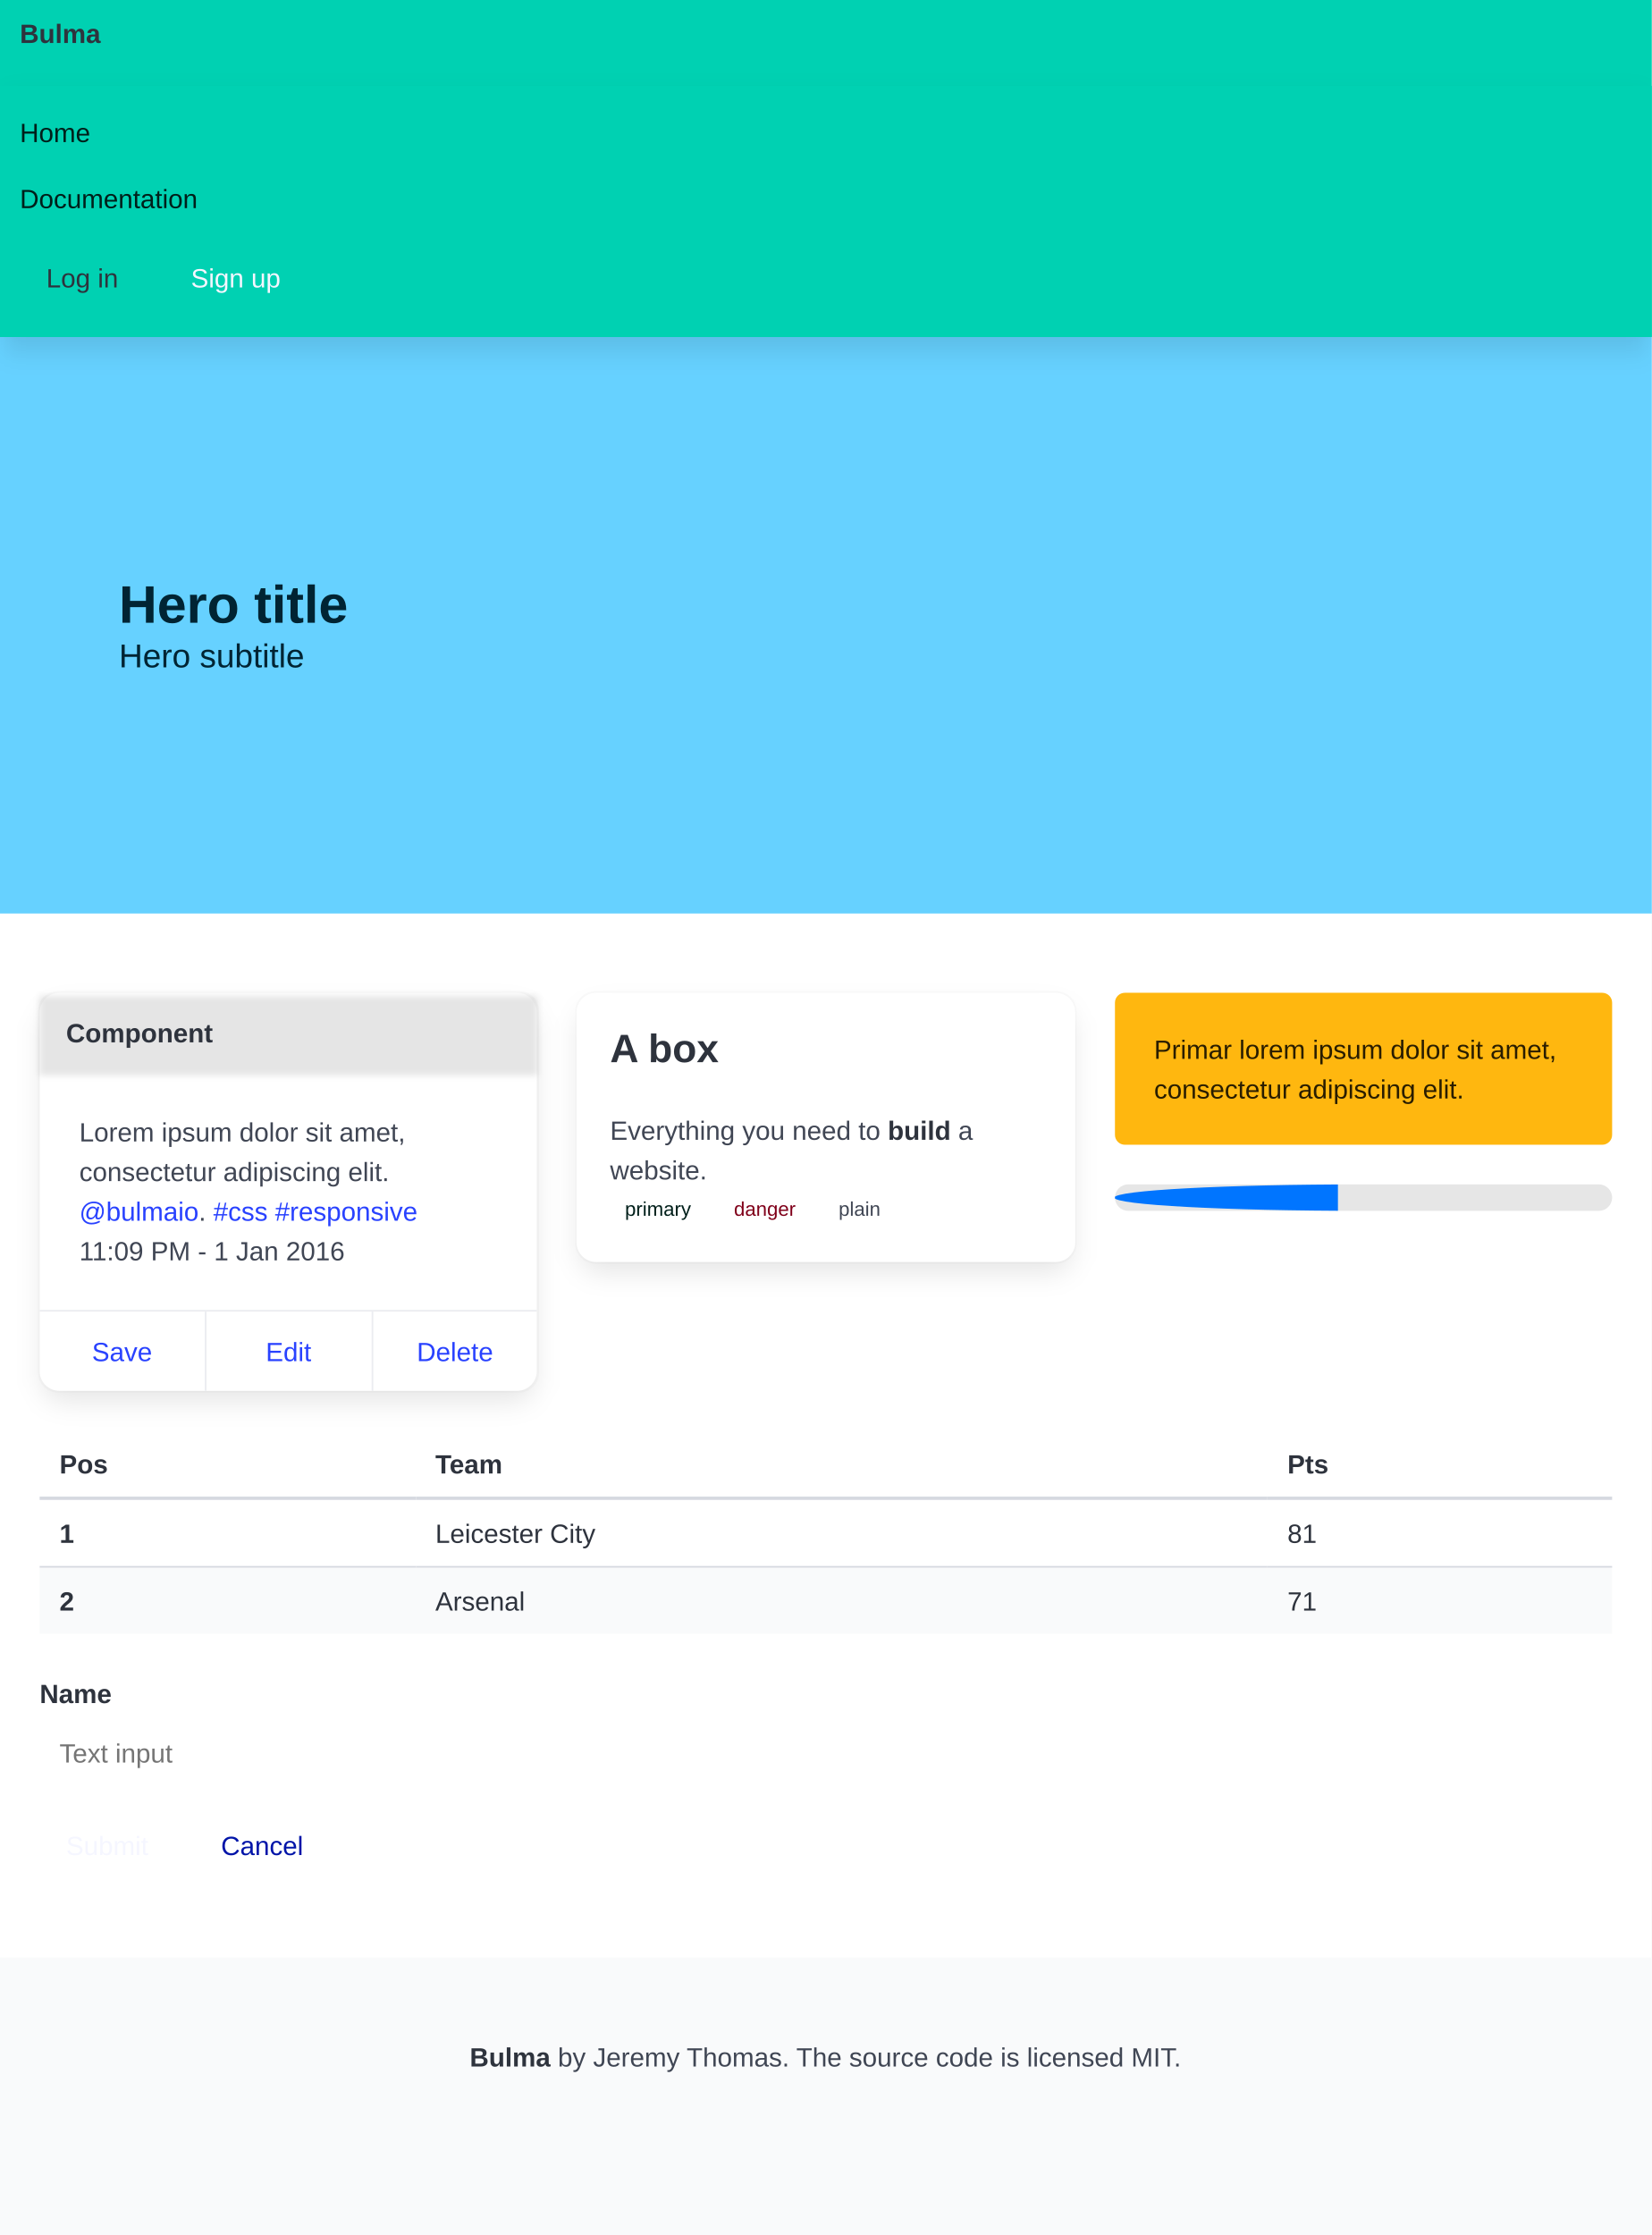
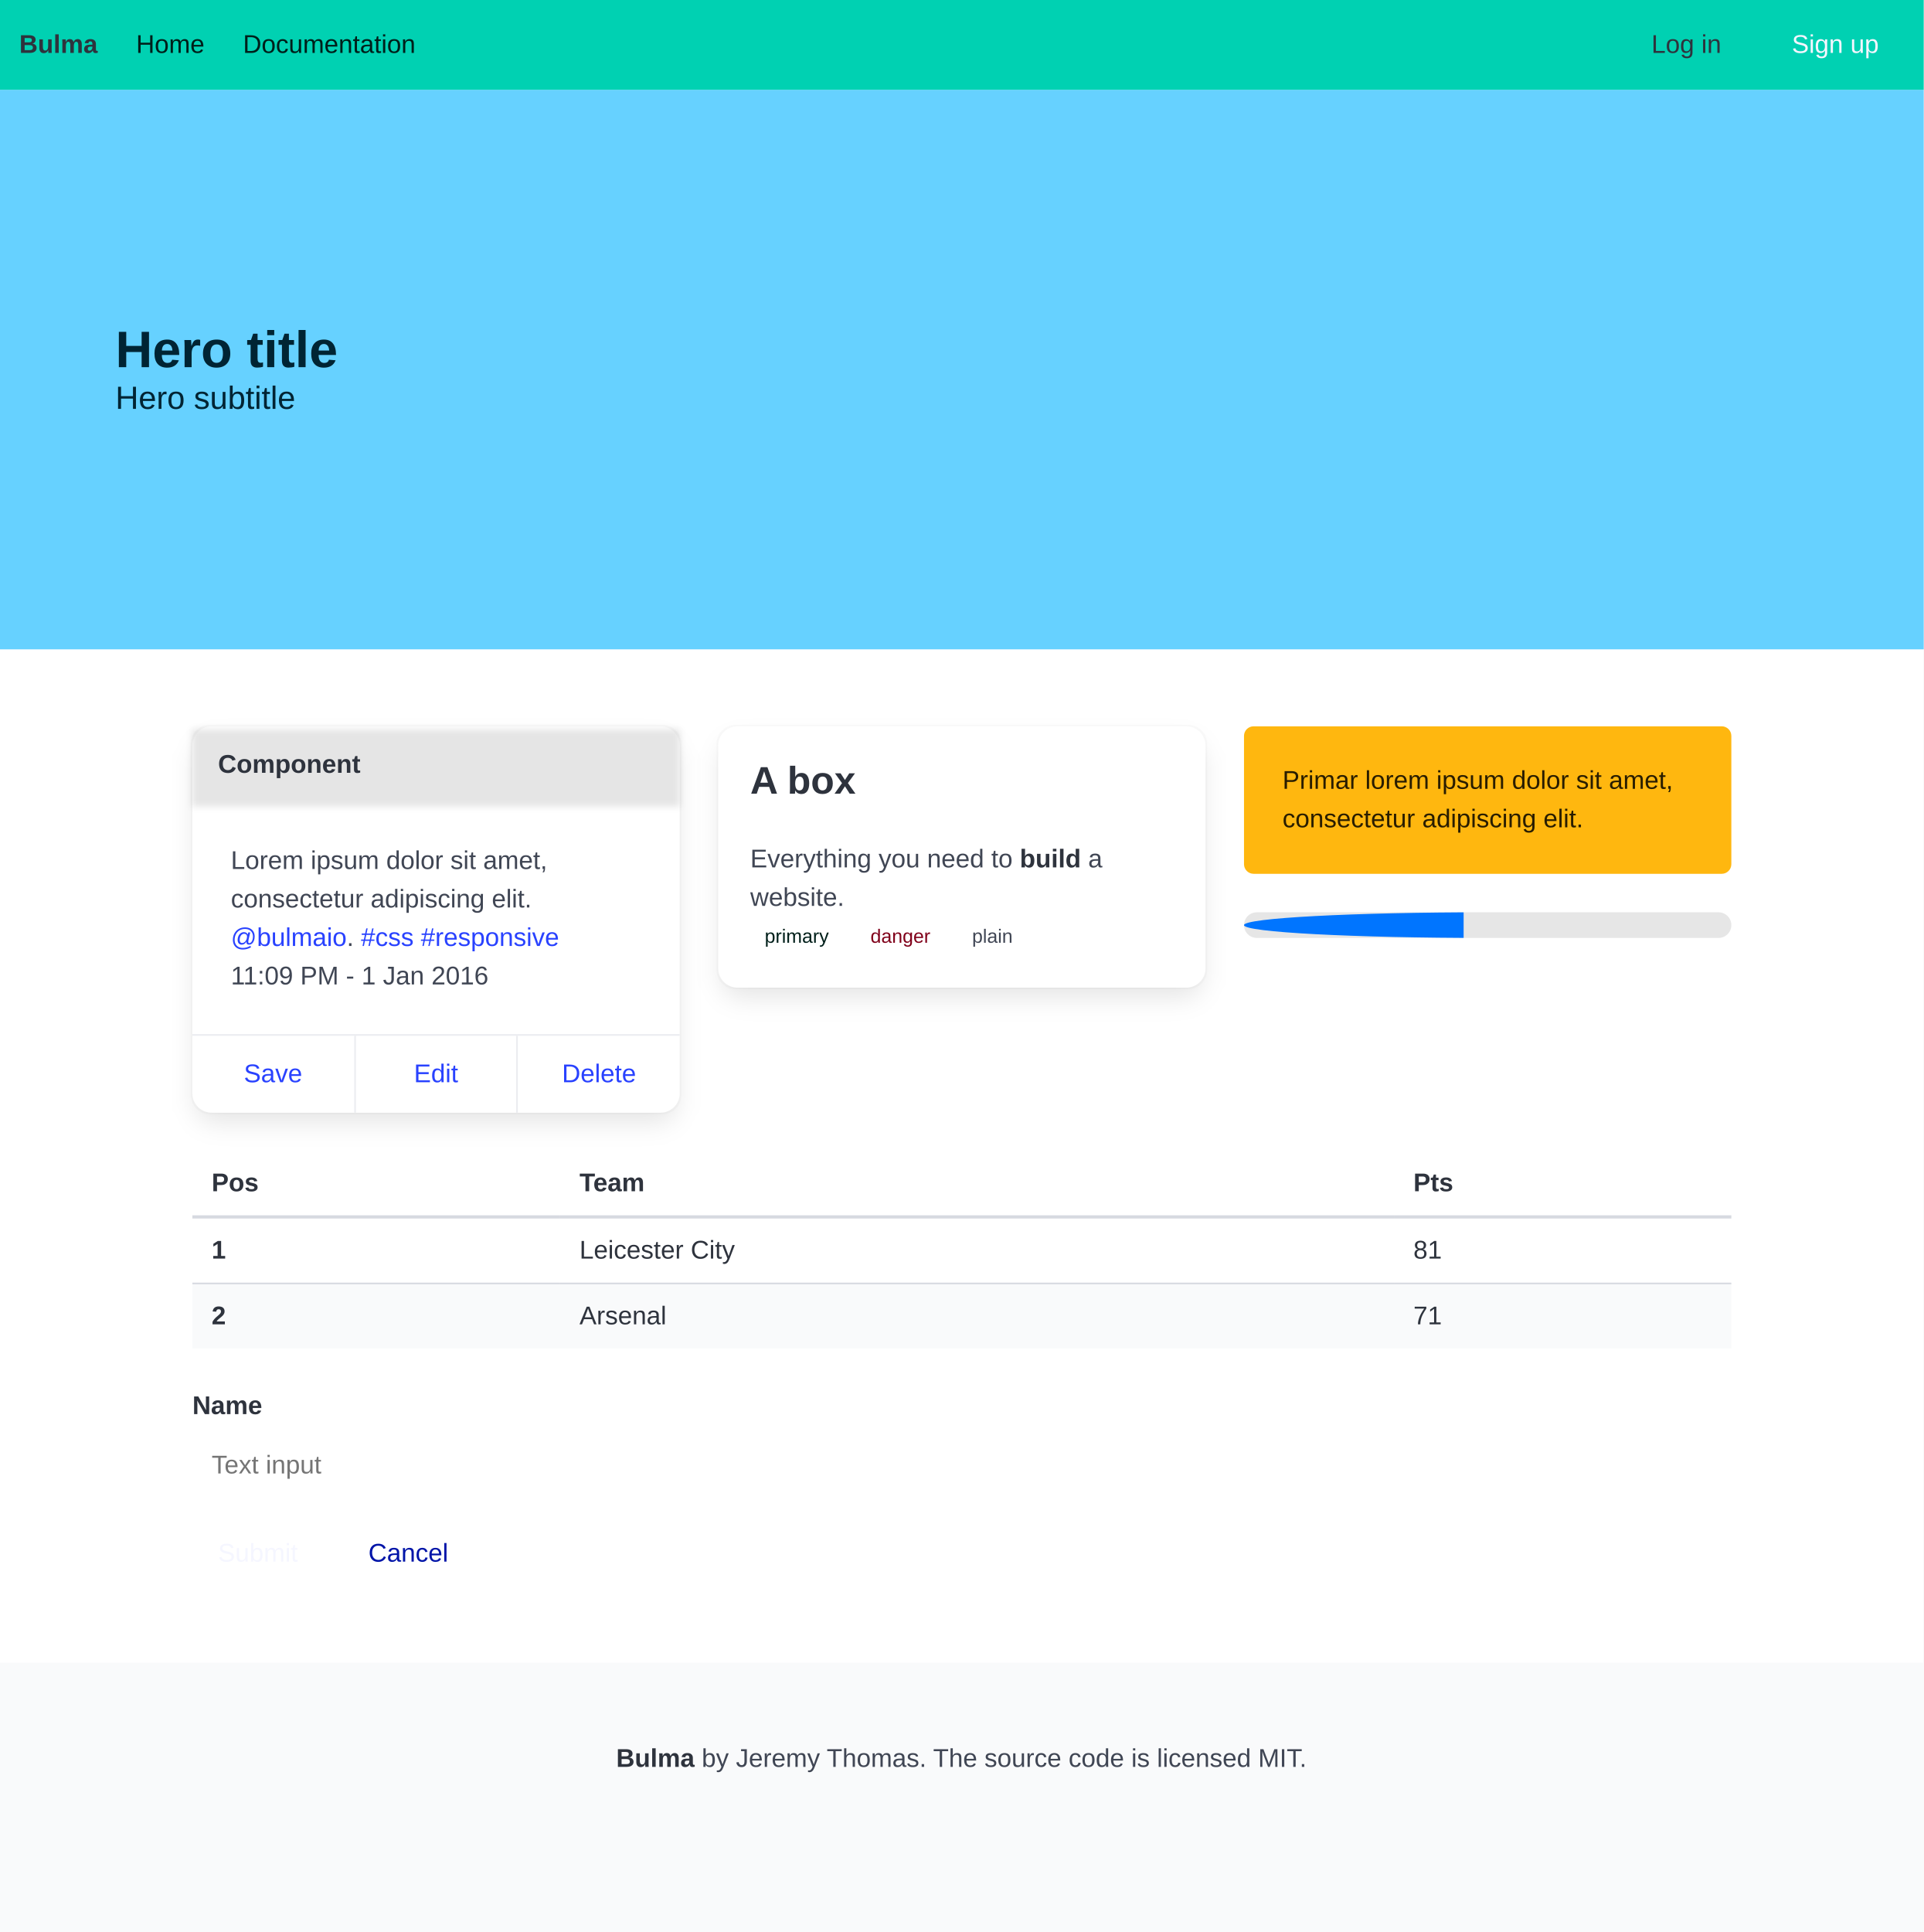
- <svg xmlns="http://www.w3.org/2000/svg" width="1000" height="1353" viewBox="0 0 1000 1353">
+ <svg xmlns="http://www.w3.org/2000/svg" width="1200" height="1205" viewBox="0 0 1200 1205">
  <rect width="100%" height="100%" fill="#ffffff" />
-   <rect x="0" y="204" width="1000" height="349" rx="0" fill="#66d1ff" fill-opacity="1" />
-   <text x="72" y="377" letter-spacing="0" font-family="Liberation Sans, sans-serif" font-size="32" font-weight="800" font-style="normal" fill="#002433" fill-opacity="1" xml:space="preserve">Hero title</text>
-   <text x="72" y="404" letter-spacing="0" font-family="Liberation Sans, sans-serif" font-size="20" font-weight="400" font-style="normal" fill="#002433" fill-opacity="1" xml:space="preserve">Hero subtitle</text>
+   <rect x="0" y="56" width="1200" height="349" rx="0" fill="#66d1ff" fill-opacity="1" />
+   <text x="72" y="229" letter-spacing="0" font-family="Liberation Sans, sans-serif" font-size="32" font-weight="800" font-style="normal" fill="#002433" fill-opacity="1" xml:space="preserve">Hero title</text>
+   <text x="72" y="255" letter-spacing="0" font-family="Liberation Sans, sans-serif" font-size="20" font-weight="400" font-style="normal" fill="#002433" fill-opacity="1" xml:space="preserve">Hero subtitle</text>
  <defs>
    <filter id="s1" x="-50%" y="-50%" width="200%" height="200%">
      <feGaussianBlur stdDeviation="8" />
    </filter>
  </defs>
-   <rect x="26" y="611" width="297.333" height="237" rx="12" fill="#090a0c" fill-opacity="0.102" filter="url(#s1)" />
+   <rect x="122" y="463" width="300" height="237" rx="12" fill="#090a0c" fill-opacity="0.102" filter="url(#s1)" />
  <defs>
    <filter id="s2" x="-50%" y="-50%" width="200%" height="200%">
      <feGaussianBlur stdDeviation="0" />
    </filter>
  </defs>
-   <rect x="23" y="600" width="303.333" height="243" rx="12" fill="#090a0c" fill-opacity="0.02" filter="url(#s2)" />
-   <rect x="24" y="601" width="301" height="241" rx="12" fill="#ffffff" fill-opacity="1" />
+   <rect x="119" y="452" width="306" height="243" rx="12" fill="#090a0c" fill-opacity="0.02" filter="url(#s2)" />
+   <rect x="120" y="453" width="304" height="241" rx="12" fill="#ffffff" fill-opacity="1" />
  <defs>
    <filter id="s3" x="-50%" y="-50%" width="200%" height="200%">
      <feGaussianBlur stdDeviation="2" />
    </filter>
  </defs>
-   <rect x="24" y="603" width="301.333" height="48" rx="0" fill="#090a0c" fill-opacity="0.102" filter="url(#s3)" />
-   <text x="40" y="631" letter-spacing="0" font-family="Liberation Sans, sans-serif" font-size="16" font-weight="700" font-style="normal" fill="#2e333d" fill-opacity="1" xml:space="preserve">Component</text>
-   <text x="48" y="691" letter-spacing="0" font-family="Liberation Sans, sans-serif" font-size="16" font-weight="400" font-style="normal" fill="#404654" fill-opacity="1" xml:space="preserve">Lorem ipsum dolor sit amet,</text>
-   <text x="48" y="715" letter-spacing="0" font-family="Liberation Sans, sans-serif" font-size="16" font-weight="400" font-style="normal" fill="#404654" fill-opacity="1" xml:space="preserve">consectetur adipiscing elit.</text>
+   <rect x="120" y="455" width="304" height="48" rx="0" fill="#090a0c" fill-opacity="0.102" filter="url(#s3)" />
+   <text x="136" y="482" letter-spacing="0" font-family="Liberation Sans, sans-serif" font-size="16" font-weight="700" font-style="normal" fill="#2e333d" fill-opacity="1" xml:space="preserve">Component</text>
+   <text x="144" y="542" letter-spacing="0" font-family="Liberation Sans, sans-serif" font-size="16" font-weight="400" font-style="normal" fill="#404654" fill-opacity="1" xml:space="preserve">Lorem ipsum dolor sit amet,</text>
+   <text x="144" y="566" letter-spacing="0" font-family="Liberation Sans, sans-serif" font-size="16" font-weight="400" font-style="normal" fill="#404654" fill-opacity="1" xml:space="preserve">consectetur adipiscing elit.</text>
  <a href="#">
-     <text x="48" y="739" letter-spacing="0" font-family="Liberation Sans, sans-serif" font-size="16" font-weight="400" font-style="normal" fill="#2942ff" fill-opacity="1" xml:space="preserve">@bulmaio</text>
+     <text x="144" y="590" letter-spacing="0" font-family="Liberation Sans, sans-serif" font-size="16" font-weight="400" font-style="normal" fill="#2942ff" fill-opacity="1" xml:space="preserve">@bulmaio</text>
  </a>
-   <text x="120.273" y="739" letter-spacing="0" font-family="Liberation Sans, sans-serif" font-size="16" font-weight="400" font-style="normal" fill="#404654" fill-opacity="1" xml:space="preserve">.</text>
+   <text x="216.273" y="590" letter-spacing="0" font-family="Liberation Sans, sans-serif" font-size="16" font-weight="400" font-style="normal" fill="#404654" fill-opacity="1" xml:space="preserve">.</text>
  <a href="#">
-     <text x="129.164" y="739" letter-spacing="0" font-family="Liberation Sans, sans-serif" font-size="16" font-weight="400" font-style="normal" fill="#2942ff" fill-opacity="1" xml:space="preserve">#css</text>
+     <text x="225.164" y="590" letter-spacing="0" font-family="Liberation Sans, sans-serif" font-size="16" font-weight="400" font-style="normal" fill="#2942ff" fill-opacity="1" xml:space="preserve">#css</text>
  </a>
  <a href="#">
-     <text x="166.508" y="739" letter-spacing="0" font-family="Liberation Sans, sans-serif" font-size="16" font-weight="400" font-style="normal" fill="#2942ff" fill-opacity="1" xml:space="preserve">#responsive</text>
+     <text x="262.508" y="590" letter-spacing="0" font-family="Liberation Sans, sans-serif" font-size="16" font-weight="400" font-style="normal" fill="#2942ff" fill-opacity="1" xml:space="preserve">#responsive</text>
  </a>
-   <text x="48" y="763" letter-spacing="0" font-family="Liberation Sans, sans-serif" font-size="16" font-weight="400" font-style="normal" fill="#404654" fill-opacity="1" xml:space="preserve">11:09 PM - 1 Jan 2016</text>
-   <polygon points="24,793 325,793 325,794 24,794" fill="#ebecf0" fill-opacity="1" />
-   <polygon points="125,794 125,842 124,842 124,794" fill="#ebecf0" fill-opacity="1" />
+   <text x="144" y="614" letter-spacing="0" font-family="Liberation Sans, sans-serif" font-size="16" font-weight="400" font-style="normal" fill="#404654" fill-opacity="1" xml:space="preserve">11:09 PM - 1 Jan 2016</text>
+   <polygon points="120,645 424,645 424,646 120,646" fill="#ebecf0" fill-opacity="1" />
+   <polygon points="222,646 222,694 221,694 221,646" fill="#ebecf0" fill-opacity="1" />
  <a href="#">
-     <text x="55.655" y="824" letter-spacing="0" font-family="Liberation Sans, sans-serif" font-size="16" font-weight="400" font-style="normal" fill="#2942ff" fill-opacity="1" xml:space="preserve">Save</text>
+     <text x="152.099" y="675" letter-spacing="0" font-family="Liberation Sans, sans-serif" font-size="16" font-weight="400" font-style="normal" fill="#2942ff" fill-opacity="1" xml:space="preserve">Save</text>
  </a>
-   <polygon points="226,794 226,842 225,842 225,794" fill="#ebecf0" fill-opacity="1" />
+   <polygon points="323,646 323,694 322,694 322,646" fill="#ebecf0" fill-opacity="1" />
  <a href="#">
-     <text x="160.882" y="824" letter-spacing="0" font-family="Liberation Sans, sans-serif" font-size="16" font-weight="400" font-style="normal" fill="#2942ff" fill-opacity="1" xml:space="preserve">Edit</text>
+     <text x="258.215" y="675" letter-spacing="0" font-family="Liberation Sans, sans-serif" font-size="16" font-weight="400" font-style="normal" fill="#2942ff" fill-opacity="1" xml:space="preserve">Edit</text>
  </a>
  <a href="#">
-     <text x="252.319" y="824" letter-spacing="0" font-family="Liberation Sans, sans-serif" font-size="16" font-weight="400" font-style="normal" fill="#2942ff" fill-opacity="1" xml:space="preserve">Delete</text>
+     <text x="350.542" y="675" letter-spacing="0" font-family="Liberation Sans, sans-serif" font-size="16" font-weight="400" font-style="normal" fill="#2942ff" fill-opacity="1" xml:space="preserve">Delete</text>
  </a>
  <defs>
    <filter id="s4" x="-50%" y="-50%" width="200%" height="200%">
      <feGaussianBlur stdDeviation="8" />
    </filter>
  </defs>
-   <rect x="351.333" y="611" width="297.333" height="159" rx="12" fill="#090a0c" fill-opacity="0.102" filter="url(#s4)" />
+   <rect x="450" y="463" width="300" height="159" rx="12" fill="#090a0c" fill-opacity="0.102" filter="url(#s4)" />
  <defs>
    <filter id="s5" x="-50%" y="-50%" width="200%" height="200%">
      <feGaussianBlur stdDeviation="0" />
    </filter>
  </defs>
-   <rect x="348.333" y="600" width="303.333" height="165" rx="12" fill="#090a0c" fill-opacity="0.02" filter="url(#s5)" />
-   <rect x="349" y="601" width="302" height="163" rx="12" fill="#ffffff" fill-opacity="1" />
-   <text x="369.333" y="643" letter-spacing="0" font-family="Liberation Sans, sans-serif" font-size="24" font-weight="800" font-style="normal" fill="#2e333d" fill-opacity="1" xml:space="preserve">A box</text>
-   <text x="369.333" y="690" letter-spacing="0" font-family="Liberation Sans, sans-serif" font-size="16" font-weight="400" font-style="normal" fill="#404654" fill-opacity="1" xml:space="preserve">Everything you need to</text>
-   <text x="537.443" y="690" letter-spacing="0" font-family="Liberation Sans, sans-serif" font-size="16" font-weight="600" font-style="normal" fill="#2e333d" fill-opacity="1" xml:space="preserve">build</text>
-   <text x="580.099" y="690" letter-spacing="0" font-family="Liberation Sans, sans-serif" font-size="16" font-weight="400" font-style="normal" fill="#404654" fill-opacity="1" xml:space="preserve">a</text>
-   <text x="369.333" y="714" letter-spacing="0" font-family="Liberation Sans, sans-serif" font-size="16" font-weight="400" font-style="normal" fill="#404654" fill-opacity="1" xml:space="preserve">website.</text>
-   <text x="378.333" y="736" letter-spacing="0" font-family="Liberation Sans, sans-serif" font-size="12" font-weight="400" font-style="normal" fill="#001f1a" fill-opacity="1" xml:space="preserve">primary</text>
-   <text x="444.335" y="736" letter-spacing="0" font-family="Liberation Sans, sans-serif" font-size="12" font-weight="400" font-style="normal" fill="#80001a" fill-opacity="1" xml:space="preserve">danger</text>
-   <text x="507.701" y="736" letter-spacing="0" font-family="Liberation Sans, sans-serif" font-size="12" font-weight="400" font-style="normal" fill="#404654" fill-opacity="1" xml:space="preserve">plain</text>
-   <rect x="675" y="601" width="301" height="92" rx="6" fill="#ffb70f" fill-opacity="1" />
-   <text x="698.667" y="641" letter-spacing="0" font-family="Liberation Sans, sans-serif" font-size="16" font-weight="400" font-style="normal" fill="#291d00" fill-opacity="1" xml:space="preserve">Primar lorem ipsum dolor sit amet,</text>
-   <text x="698.667" y="665" letter-spacing="0" font-family="Liberation Sans, sans-serif" font-size="16" font-weight="400" font-style="normal" fill="#291d00" fill-opacity="1" xml:space="preserve">consectetur adipiscing elit.</text>
-   <rect x="675" y="717" width="301" height="16" rx="8" fill="#e6e6e6" fill-opacity="1" />
+   <rect x="447" y="452" width="306" height="165" rx="12" fill="#090a0c" fill-opacity="0.02" filter="url(#s5)" />
+   <rect x="448" y="453" width="304" height="163" rx="12" fill="#ffffff" fill-opacity="1" />
+   <text x="468" y="495" letter-spacing="0" font-family="Liberation Sans, sans-serif" font-size="24" font-weight="800" font-style="normal" fill="#2e333d" fill-opacity="1" xml:space="preserve">A box</text>
+   <text x="468" y="541" letter-spacing="0" font-family="Liberation Sans, sans-serif" font-size="16" font-weight="400" font-style="normal" fill="#404654" fill-opacity="1" xml:space="preserve">Everything you need to</text>
+   <text x="636.109" y="541" letter-spacing="0" font-family="Liberation Sans, sans-serif" font-size="16" font-weight="600" font-style="normal" fill="#2e333d" fill-opacity="1" xml:space="preserve">build</text>
+   <text x="678.766" y="541" letter-spacing="0" font-family="Liberation Sans, sans-serif" font-size="16" font-weight="400" font-style="normal" fill="#404654" fill-opacity="1" xml:space="preserve">a</text>
+   <text x="468" y="565" letter-spacing="0" font-family="Liberation Sans, sans-serif" font-size="16" font-weight="400" font-style="normal" fill="#404654" fill-opacity="1" xml:space="preserve">website.</text>
+   <text x="477" y="588" letter-spacing="0" font-family="Liberation Sans, sans-serif" font-size="12" font-weight="400" font-style="normal" fill="#001f1a" fill-opacity="1" xml:space="preserve">primary</text>
+   <text x="543.002" y="588" letter-spacing="0" font-family="Liberation Sans, sans-serif" font-size="12" font-weight="400" font-style="normal" fill="#80001a" fill-opacity="1" xml:space="preserve">danger</text>
+   <text x="606.367" y="588" letter-spacing="0" font-family="Liberation Sans, sans-serif" font-size="12" font-weight="400" font-style="normal" fill="#404654" fill-opacity="1" xml:space="preserve">plain</text>
+   <rect x="776" y="453" width="304" height="92" rx="6" fill="#ffb70f" fill-opacity="1" />
+   <text x="800" y="492" letter-spacing="0" font-family="Liberation Sans, sans-serif" font-size="16" font-weight="400" font-style="normal" fill="#291d00" fill-opacity="1" xml:space="preserve">Primar lorem ipsum dolor sit amet,</text>
+   <text x="800" y="516" letter-spacing="0" font-family="Liberation Sans, sans-serif" font-size="16" font-weight="400" font-style="normal" fill="#291d00" fill-opacity="1" xml:space="preserve">consectetur adipiscing elit.</text>
+   <rect x="776" y="569" width="304" height="16" rx="8" fill="#e6e6e6" fill-opacity="1" />
  <clipPath id="c6">
-     <rect x="674.667" y="717" width="301.333" height="16" rx="9999" />
+     <rect x="776" y="569" width="304" height="16" rx="9999" />
  </clipPath>
  <g clip-path="url(#c6)">
-     <rect x="675" y="717" width="135" height="16" rx="0" fill="#0075ff" fill-opacity="1" />
+     <rect x="776" y="569" width="137" height="16" rx="0" fill="#0075ff" fill-opacity="1" />
  </g>
-   <rect x="24" y="866" width="952" height="123" rx="0" fill="#ffffff" fill-opacity="1" />
-   <rect x="24" y="949" width="952" height="40" rx="0" fill="#f9fafb" fill-opacity="1" />
-   <polygon points="24,908 252,908 252,906 24,906" fill="#d6d9e0" fill-opacity="1" />
-   <text x="36" y="892" letter-spacing="0" font-family="Liberation Sans, sans-serif" font-size="16" font-weight="700" font-style="normal" fill="#2e333d" fill-opacity="1" xml:space="preserve">Pos</text>
-   <polygon points="252,908 767,908 767,906 252,906" fill="#d6d9e0" fill-opacity="1" />
-   <text x="263.56" y="892" letter-spacing="0" font-family="Liberation Sans, sans-serif" font-size="16" font-weight="700" font-style="normal" fill="#2e333d" fill-opacity="1" xml:space="preserve">Team</text>
-   <polygon points="767,908 976,908 976,906 767,906" fill="#d6d9e0" fill-opacity="1" />
-   <text x="779.403" y="892" letter-spacing="0" font-family="Liberation Sans, sans-serif" font-size="16" font-weight="700" font-style="normal" fill="#2e333d" fill-opacity="1" xml:space="preserve">Pts</text>
-   <polygon points="24,949 252,949 252,948 24,948" fill="#d6d9e0" fill-opacity="1" />
-   <text x="36" y="934" letter-spacing="0" font-family="Liberation Sans, sans-serif" font-size="16" font-weight="700" font-style="normal" fill="#2e333d" fill-opacity="1" xml:space="preserve">1</text>
-   <polygon points="252,949 767,949 767,948 252,948" fill="#d6d9e0" fill-opacity="1" />
-   <text x="263.56" y="934" letter-spacing="0" font-family="Liberation Sans, sans-serif" font-size="16" font-weight="400" font-style="normal" fill="#2e333d" fill-opacity="1" xml:space="preserve">Leicester City</text>
-   <polygon points="767,949 976,949 976,948 767,948" fill="#d6d9e0" fill-opacity="1" />
-   <text x="779.403" y="934" letter-spacing="0" font-family="Liberation Sans, sans-serif" font-size="16" font-weight="400" font-style="normal" fill="#2e333d" fill-opacity="1" xml:space="preserve">81</text>
-   <text x="36" y="975" letter-spacing="0" font-family="Liberation Sans, sans-serif" font-size="16" font-weight="700" font-style="normal" fill="#2e333d" fill-opacity="1" xml:space="preserve">2</text>
-   <text x="263.56" y="975" letter-spacing="0" font-family="Liberation Sans, sans-serif" font-size="16" font-weight="400" font-style="normal" fill="#2e333d" fill-opacity="1" xml:space="preserve">Arsenal</text>
-   <text x="779.403" y="975" letter-spacing="0" font-family="Liberation Sans, sans-serif" font-size="16" font-weight="400" font-style="normal" fill="#2e333d" fill-opacity="1" xml:space="preserve">71</text>
-   <text x="24" y="1031" letter-spacing="0" font-family="Liberation Sans, sans-serif" font-size="16" font-weight="600" font-style="normal" fill="#2e333d" fill-opacity="1" xml:space="preserve">Name</text>
-   <rect x="24" y="1045" width="237" height="40" rx="6" fill="#ffffff" fill-opacity="1" />
-   <rect x="24.5" y="1045.5" width="236" height="39" rx="5.5" fill="none" stroke="#000000" stroke-opacity="0" stroke-width="1" />
+   <rect x="120" y="718" width="960" height="123" rx="0" fill="#ffffff" fill-opacity="1" />
+   <rect x="120" y="801" width="960" height="40" rx="0" fill="#f9fafb" fill-opacity="1" />
+   <polygon points="120,760 349,760 349,758 120,758" fill="#d6d9e0" fill-opacity="1" />
+   <text x="132" y="743" letter-spacing="0" font-family="Liberation Sans, sans-serif" font-size="16" font-weight="700" font-style="normal" fill="#2e333d" fill-opacity="1" xml:space="preserve">Pos</text>
+   <polygon points="349,760 870,760 870,758 349,758" fill="#d6d9e0" fill-opacity="1" />
+   <text x="361.472" y="743" letter-spacing="0" font-family="Liberation Sans, sans-serif" font-size="16" font-weight="700" font-style="normal" fill="#2e333d" fill-opacity="1" xml:space="preserve">Team</text>
+   <polygon points="870,760 1080,760 1080,758 870,758" fill="#d6d9e0" fill-opacity="1" />
+   <text x="881.65" y="743" letter-spacing="0" font-family="Liberation Sans, sans-serif" font-size="16" font-weight="700" font-style="normal" fill="#2e333d" fill-opacity="1" xml:space="preserve">Pts</text>
+   <polygon points="120,801 349,801 349,800 120,800" fill="#d6d9e0" fill-opacity="1" />
+   <text x="132" y="785" letter-spacing="0" font-family="Liberation Sans, sans-serif" font-size="16" font-weight="700" font-style="normal" fill="#2e333d" fill-opacity="1" xml:space="preserve">1</text>
+   <polygon points="349,801 870,801 870,800 349,800" fill="#d6d9e0" fill-opacity="1" />
+   <text x="361.472" y="785" letter-spacing="0" font-family="Liberation Sans, sans-serif" font-size="16" font-weight="400" font-style="normal" fill="#2e333d" fill-opacity="1" xml:space="preserve">Leicester City</text>
+   <polygon points="870,801 1080,801 1080,800 870,800" fill="#d6d9e0" fill-opacity="1" />
+   <text x="881.65" y="785" letter-spacing="0" font-family="Liberation Sans, sans-serif" font-size="16" font-weight="400" font-style="normal" fill="#2e333d" fill-opacity="1" xml:space="preserve">81</text>
+   <text x="132" y="826" letter-spacing="0" font-family="Liberation Sans, sans-serif" font-size="16" font-weight="700" font-style="normal" fill="#2e333d" fill-opacity="1" xml:space="preserve">2</text>
+   <text x="361.472" y="826" letter-spacing="0" font-family="Liberation Sans, sans-serif" font-size="16" font-weight="400" font-style="normal" fill="#2e333d" fill-opacity="1" xml:space="preserve">Arsenal</text>
+   <text x="881.65" y="826" letter-spacing="0" font-family="Liberation Sans, sans-serif" font-size="16" font-weight="400" font-style="normal" fill="#2e333d" fill-opacity="1" xml:space="preserve">71</text>
+   <text x="120" y="882" letter-spacing="0" font-family="Liberation Sans, sans-serif" font-size="16" font-weight="600" font-style="normal" fill="#2e333d" fill-opacity="1" xml:space="preserve">Name</text>
+   <rect x="120" y="897" width="237" height="40" rx="6" fill="#ffffff" fill-opacity="1" />
+   <rect x="120.5" y="897.5" width="236" height="39" rx="5.5" fill="none" stroke="#000000" stroke-opacity="0" stroke-width="1" />
  <clipPath id="c7">
-     <rect x="36" y="1053" width="213" height="24" rx="0" />
+     <rect x="132" y="905" width="213" height="24" rx="0" />
  </clipPath>
  <g clip-path="url(#c7)">
-     <text x="36" y="1067" letter-spacing="0" font-family="Liberation Sans, sans-serif" font-size="16" font-weight="400" font-style="normal" fill="#757575" fill-opacity="1" xml:space="preserve">Text input</text>
+     <text x="132" y="919" letter-spacing="0" font-family="Liberation Sans, sans-serif" font-size="16" font-weight="400" font-style="normal" fill="#757575" fill-opacity="1" xml:space="preserve">Text input</text>
  </g>
  <defs>
    <filter id="s8" x="-50%" y="-50%" width="200%" height="200%">
      <feGaussianBlur stdDeviation="1" />
    </filter>
  </defs>
-   <rect x="24" y="1098" width="81.797" height="40" rx="6" fill="#333333" fill-opacity="0" filter="url(#s8)" />
+   <rect x="120" y="950" width="81.797" height="40" rx="6" fill="#333333" fill-opacity="0" filter="url(#s8)" />
  <defs>
    <filter id="s9" x="-50%" y="-50%" width="200%" height="200%">
      <feGaussianBlur stdDeviation="2" />
    </filter>
  </defs>
-   <rect x="24" y="1099" width="81.797" height="40" rx="6" fill="#333333" fill-opacity="0" filter="url(#s9)" />
-   <text x="40" y="1123" letter-spacing="0" font-family="Liberation Sans, sans-serif" font-size="16" font-weight="500" font-style="normal" fill="#f5f6ff" fill-opacity="1" xml:space="preserve">Submit</text>
+   <rect x="120" y="951" width="81.797" height="40" rx="6" fill="#333333" fill-opacity="0" filter="url(#s9)" />
+   <text x="136" y="974" letter-spacing="0" font-family="Liberation Sans, sans-serif" font-size="16" font-weight="500" font-style="normal" fill="#f5f6ff" fill-opacity="1" xml:space="preserve">Submit</text>
  <defs>
    <filter id="s10" x="-50%" y="-50%" width="200%" height="200%">
      <feGaussianBlur stdDeviation="1" />
    </filter>
  </defs>
-   <rect x="117.797" y="1098" width="81.805" height="40" rx="6" fill="#333333" fill-opacity="0" filter="url(#s10)" />
+   <rect x="213.797" y="950" width="81.805" height="40" rx="6" fill="#333333" fill-opacity="0" filter="url(#s10)" />
  <defs>
    <filter id="s11" x="-50%" y="-50%" width="200%" height="200%">
      <feGaussianBlur stdDeviation="2" />
    </filter>
  </defs>
-   <rect x="117.797" y="1099" width="81.805" height="40" rx="6" fill="#333333" fill-opacity="0" filter="url(#s11)" />
-   <text x="133.797" y="1123" letter-spacing="0" font-family="Liberation Sans, sans-serif" font-size="16" font-weight="500" font-style="normal" fill="#0014a8" fill-opacity="1" xml:space="preserve">Cancel</text>
-   <rect x="0" y="1185" width="1000" height="168" rx="0" fill="#f9fafb" fill-opacity="1" />
-   <text x="284.367" y="1251" letter-spacing="0" font-family="Liberation Sans, sans-serif" font-size="16" font-weight="600" font-style="normal" fill="#2e333d" fill-opacity="1" xml:space="preserve">Bulma</text>
-   <text x="337.711" y="1251" letter-spacing="0" font-family="Liberation Sans, sans-serif" font-size="16" font-weight="400" font-style="normal" fill="#404654" fill-opacity="1" xml:space="preserve">by Jeremy Thomas. The source code is licensed MIT.</text>
-   <rect x="0" y="0" width="1000" height="204" rx="0" fill="#00d1b2" fill-opacity="1" />
+   <rect x="213.797" y="951" width="81.805" height="40" rx="6" fill="#333333" fill-opacity="0" filter="url(#s11)" />
+   <text x="229.797" y="974" letter-spacing="0" font-family="Liberation Sans, sans-serif" font-size="16" font-weight="500" font-style="normal" fill="#0014a8" fill-opacity="1" xml:space="preserve">Cancel</text>
+   <rect x="0" y="1037" width="1200" height="168" rx="0" fill="#f9fafb" fill-opacity="1" />
+   <text x="384.367" y="1102" letter-spacing="0" font-family="Liberation Sans, sans-serif" font-size="16" font-weight="600" font-style="normal" fill="#2e333d" fill-opacity="1" xml:space="preserve">Bulma</text>
+   <text x="437.711" y="1102" letter-spacing="0" font-family="Liberation Sans, sans-serif" font-size="16" font-weight="400" font-style="normal" fill="#404654" fill-opacity="1" xml:space="preserve">by Jeremy Thomas. The source code is licensed MIT.</text>
+   <rect x="0" y="0" width="1200" height="56" rx="0" fill="#00d1b2" fill-opacity="1" />
  <a href="#">
-     <text x="12" y="26" letter-spacing="0" font-family="Liberation Sans, sans-serif" font-size="16" font-weight="600" font-style="normal" fill="#2e333d" fill-opacity="1" xml:space="preserve">Bulma</text>
+     <text x="12" y="33" letter-spacing="0" font-family="Liberation Sans, sans-serif" font-size="16" font-weight="600" font-style="normal" fill="#2e333d" fill-opacity="1" xml:space="preserve">Bulma</text>
  </a>
+   <text x="84.898" y="33" letter-spacing="0" font-family="Liberation Sans, sans-serif" font-size="16" font-weight="400" font-style="normal" fill="#001f1a" fill-opacity="1" xml:space="preserve">Home</text>
+   <text x="151.578" y="33" letter-spacing="0" font-family="Liberation Sans, sans-serif" font-size="16" font-weight="400" font-style="normal" fill="#001f1a" fill-opacity="1" xml:space="preserve">Documentation</text>
  <defs>
    <filter id="s12" x="-50%" y="-50%" width="200%" height="200%">
-       <feGaussianBlur stdDeviation="8" />
-     </filter>
-   </defs>
-   <rect x="0" y="60" width="1000" height="152" rx="0" fill="#090a0c" fill-opacity="0.102" filter="url(#s12)" />
-   <rect x="0" y="52" width="1000" height="152" rx="0" fill="#00d1b2" fill-opacity="1" />
-   <text x="12" y="86" letter-spacing="0" font-family="Liberation Sans, sans-serif" font-size="16" font-weight="400" font-style="normal" fill="#001f1a" fill-opacity="1" xml:space="preserve">Home</text>
-   <text x="12" y="126" letter-spacing="0" font-family="Liberation Sans, sans-serif" font-size="16" font-weight="400" font-style="normal" fill="#001f1a" fill-opacity="1" xml:space="preserve">Documentation</text>
-   <defs>
-     <filter id="s13" x="-50%" y="-50%" width="200%" height="200%">
      <feGaussianBlur stdDeviation="1" />
    </filter>
  </defs>
-   <rect x="12" y="149" width="75.594" height="40" rx="6" fill="#333333" fill-opacity="0" filter="url(#s13)" />
+   <rect x="1014.141" y="9" width="75.594" height="40" rx="6" fill="#333333" fill-opacity="0" filter="url(#s12)" />
  <defs>
-     <filter id="s14" x="-50%" y="-50%" width="200%" height="200%">
+     <filter id="s13" x="-50%" y="-50%" width="200%" height="200%">
      <feGaussianBlur stdDeviation="2" />
    </filter>
  </defs>
-   <rect x="12" y="150" width="75.594" height="40" rx="6" fill="#333333" fill-opacity="0" filter="url(#s14)" />
-   <text x="28" y="174" letter-spacing="0" font-family="Liberation Sans, sans-serif" font-size="16" font-weight="500" font-style="normal" fill="#2e333d" fill-opacity="1" xml:space="preserve">Log in</text>
+   <rect x="1014.141" y="10" width="75.594" height="40" rx="6" fill="#333333" fill-opacity="0" filter="url(#s13)" />
+   <text x="1030.141" y="33" letter-spacing="0" font-family="Liberation Sans, sans-serif" font-size="16" font-weight="500" font-style="normal" fill="#2e333d" fill-opacity="1" xml:space="preserve">Log in</text>
  <defs>
-     <filter id="s15" x="-50%" y="-50%" width="200%" height="200%">
+     <filter id="s14" x="-50%" y="-50%" width="200%" height="200%">
      <feGaussianBlur stdDeviation="1" />
    </filter>
  </defs>
-   <rect x="99.594" y="149" width="86.266" height="40" rx="6" fill="#333333" fill-opacity="0" filter="url(#s15)" />
+   <rect x="1101.734" y="9" width="86.266" height="40" rx="6" fill="#333333" fill-opacity="0" filter="url(#s14)" />
  <defs>
-     <filter id="s16" x="-50%" y="-50%" width="200%" height="200%">
+     <filter id="s15" x="-50%" y="-50%" width="200%" height="200%">
      <feGaussianBlur stdDeviation="2" />
    </filter>
  </defs>
-   <rect x="99.594" y="150" width="86.266" height="40" rx="6" fill="#333333" fill-opacity="0" filter="url(#s16)" />
-   <text x="115.594" y="174" letter-spacing="0" font-family="Liberation Sans, sans-serif" font-size="16" font-weight="500" font-style="normal" fill="#f5f6ff" fill-opacity="1" xml:space="preserve">Sign up</text>
+   <rect x="1101.734" y="10" width="86.266" height="40" rx="6" fill="#333333" fill-opacity="0" filter="url(#s15)" />
+   <text x="1117.734" y="33" letter-spacing="0" font-family="Liberation Sans, sans-serif" font-size="16" font-weight="500" font-style="normal" fill="#f5f6ff" fill-opacity="1" xml:space="preserve">Sign up</text>
</svg>
